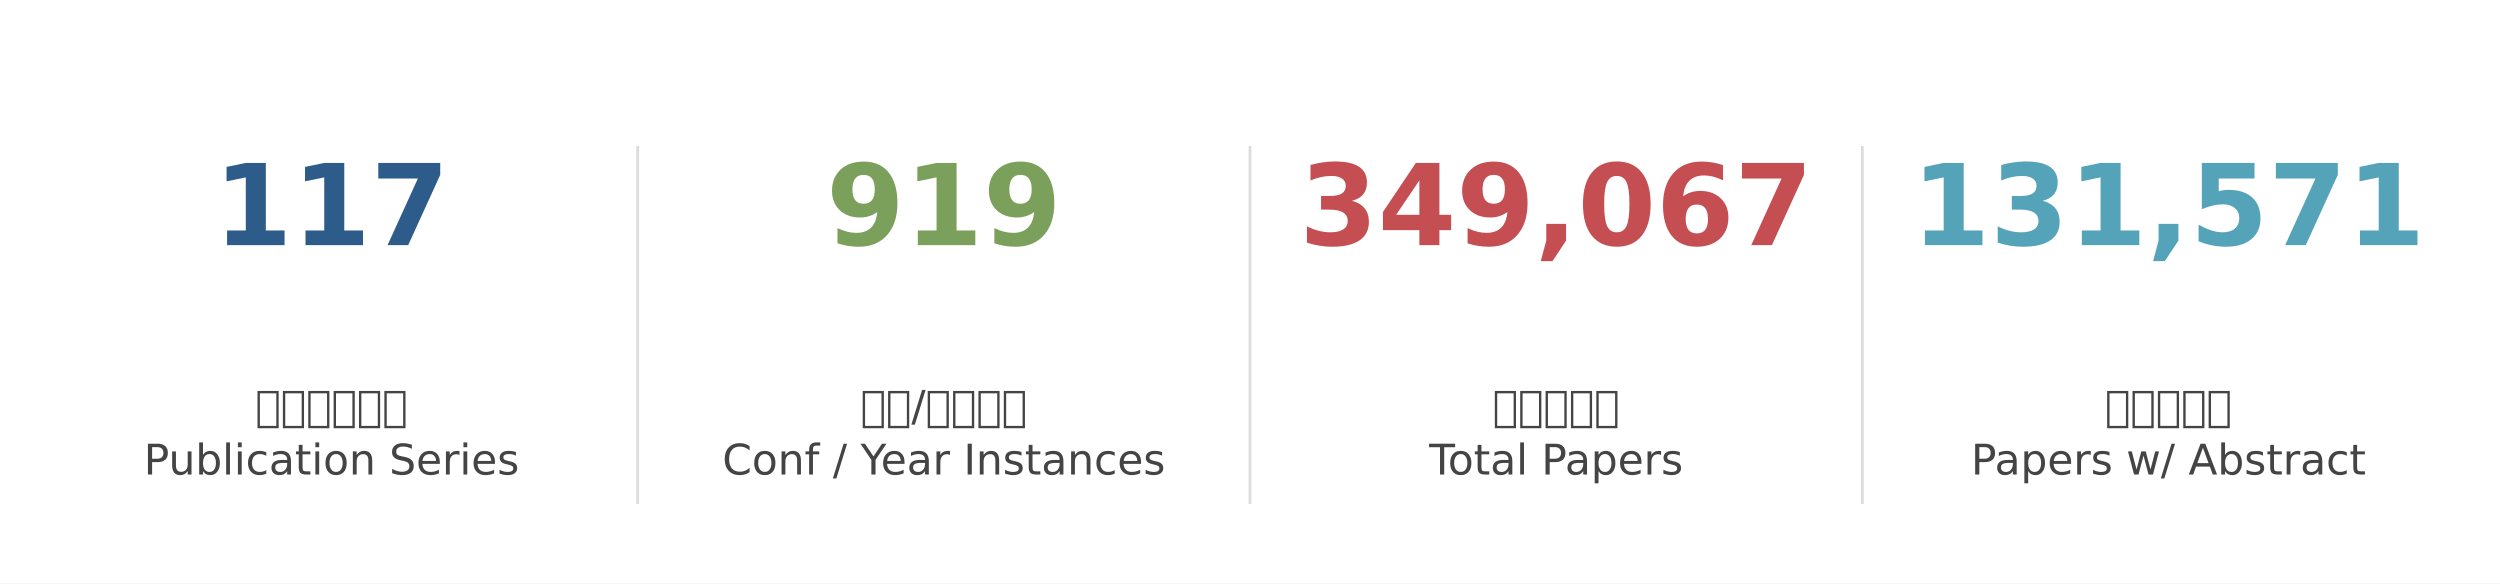
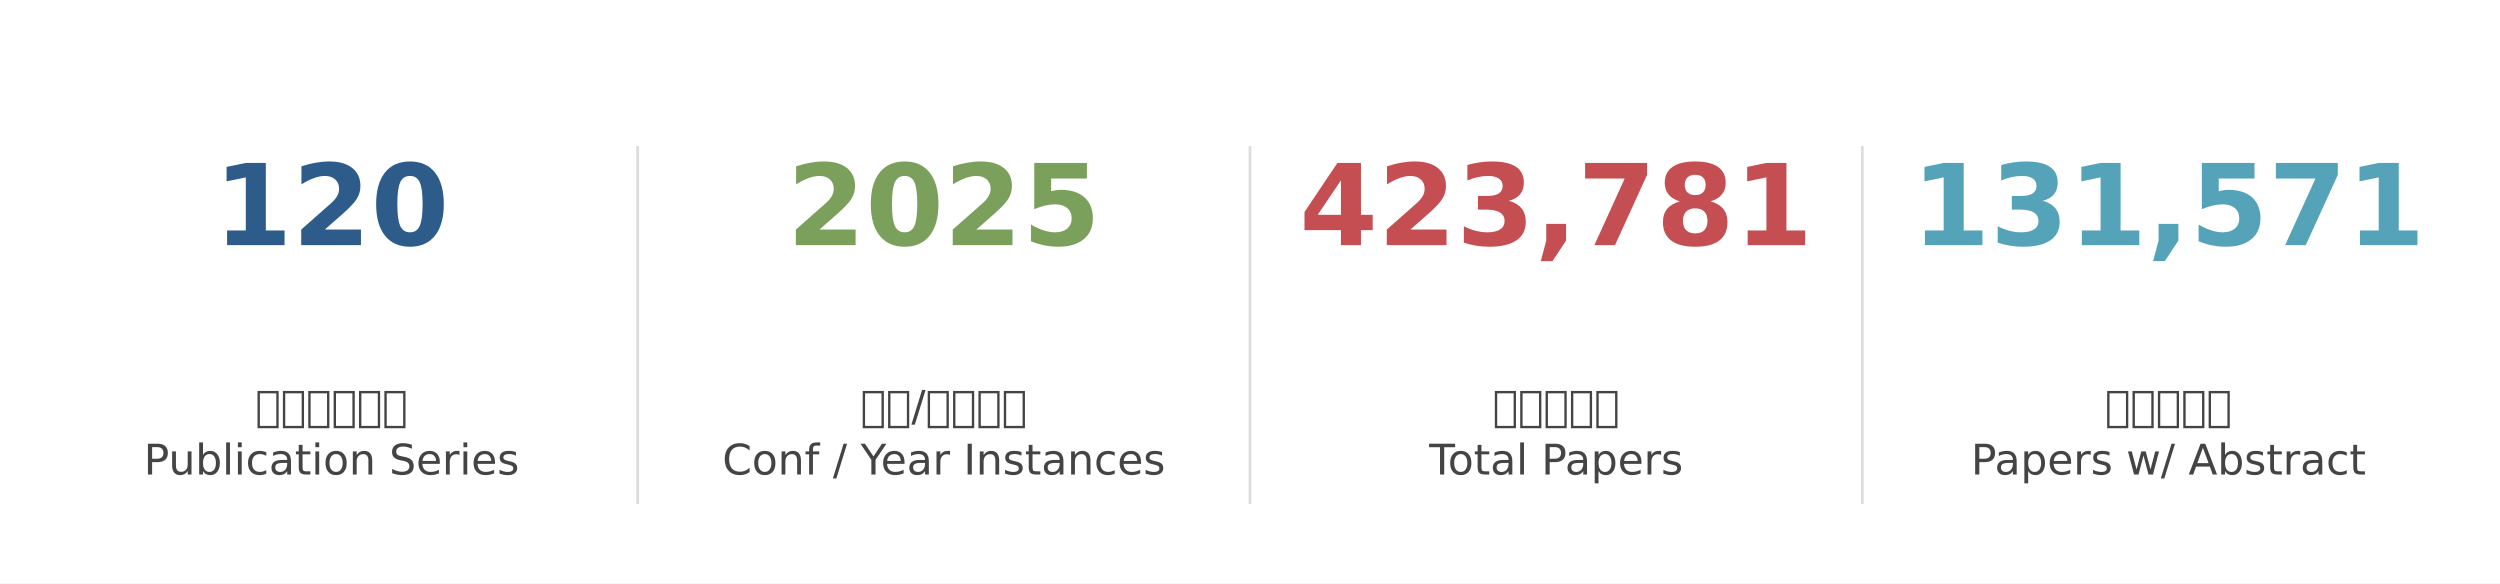
<svg xmlns="http://www.w3.org/2000/svg" xmlns:xlink="http://www.w3.org/1999/xlink" width="709.605pt" height="165.6pt" viewBox="0 0 709.605 165.6" version="1.1">
  <defs>
    <style type="text/css">*{stroke-linejoin: round; stroke-linecap: butt}</style>
  </defs>
  <g id="figure_1">
    <g id="patch_1">
      <path d="M 0 165.6  L 709.605 165.6  L 709.605 0  L 0 0  z " style="fill: #ffffff" />
    </g>
    <g id="axes_1">
      <g id="line2d_1">
-         <path d="M 181.001 142.65  L 181.001 41.85  " clip-path="url(#p9a19b94b0a)" style="fill: none; stroke: #dddddd; stroke-width: 0.8; stroke-linecap: square" />
+         <path d="M 181.001 142.65  L 181.001 41.85  " clip-path="url(#pefcc0eabd1)" style="fill: none; stroke: #dddddd; stroke-width: 0.8; stroke-linecap: square" />
      </g>
      <g id="line2d_2">
-         <path d="M 354.803 142.65  L 354.803 41.85  " clip-path="url(#p9a19b94b0a)" style="fill: none; stroke: #dddddd; stroke-width: 0.8; stroke-linecap: square" />
+         <path d="M 354.803 142.65  L 354.803 41.85  " clip-path="url(#pefcc0eabd1)" style="fill: none; stroke: #dddddd; stroke-width: 0.8; stroke-linecap: square" />
      </g>
      <g id="line2d_3">
-         <path d="M 528.604 142.65  L 528.604 41.85  " clip-path="url(#p9a19b94b0a)" style="fill: none; stroke: #dddddd; stroke-width: 0.8; stroke-linecap: square" />
+         <path d="M 528.604 142.65  L 528.604 41.85  " clip-path="url(#pefcc0eabd1)" style="fill: none; stroke: #dddddd; stroke-width: 0.8; stroke-linecap: square" />
      </g>
      <g id="text_1">
        <g style="fill: #2e5c8a" transform="translate(60.70312 69.58) scale(0.32 -0.32)">
          <defs>
            <path id="DejaVuSans-Bold-31" d="M 750 831  L 1813 831  L 1813 3847  L 722 3622  L 722 4441  L 1806 4666  L 2950 4666  L 2950 831  L 4013 831  L 4013 0  L 750 0  L 750 831  z " transform="scale(0.015625)" />
-             <path id="DejaVuSans-Bold-37" d="M 428 4666  L 3944 4666  L 3944 3988  L 2125 0  L 953 0  L 2675 3781  L 428 3781  L 428 4666  z " transform="scale(0.015625)" />
+             <path id="DejaVuSans-Bold-32" d="M 1844 884  L 3897 884  L 3897 0  L 506 0  L 506 884  L 2209 2388  Q 2438 2594 2547 2791  Q 2656 2988 2656 3200  Q 2656 3528 2436 3728  Q 2216 3928 1850 3928  Q 1569 3928 1234 3808  Q 900 3688 519 3450  L 519 4475  Q 925 4609 1322 4679  Q 1719 4750 2100 4750  Q 2938 4750 3402 4381  Q 3866 4013 3866 3353  Q 3866 2972 3669 2642  Q 3472 2313 2841 1759  L 1844 884  z " transform="scale(0.015625)" />
+             <path id="DejaVuSans-Bold-30" d="M 2944 2338  Q 2944 3213 2780 3570  Q 2616 3928 2228 3928  Q 1841 3928 1675 3570  Q 1509 3213 1509 2338  Q 1509 1453 1675 1090  Q 1841 728 2228 728  Q 2613 728 2778 1090  Q 2944 1453 2944 2338  z M 4147 2328  Q 4147 1169 3647 539  Q 3147 -91 2228 -91  Q 1306 -91 806 539  Q 306 1169 306 2328  Q 306 3491 806 4120  Q 1306 4750 2228 4750  Q 3147 4750 3647 4120  Q 4147 3491 4147 2328  z " transform="scale(0.015625)" />
          </defs>
          <use xlink:href="#DejaVuSans-Bold-31" />
-           <use xlink:href="#DejaVuSans-Bold-31" transform="translate(69.58008 0)" />
-           <use xlink:href="#DejaVuSans-Bold-37" transform="translate(139.1602 0)" />
+           <use xlink:href="#DejaVuSans-Bold-32" transform="translate(69.58008 0)" />
+           <use xlink:href="#DejaVuSans-Bold-30" transform="translate(139.1602 0)" />
        </g>
      </g>
      <g id="text_2">
        <g style="fill: #444444" transform="translate(72.495 119.4308) scale(0.12 -0.12)">
          <defs>
            <path id="DejaVuSans-6536" d="M 319 -1131  L 319 4513  L 3519 4513  L 3519 -1131  L 319 -1131  z M 678 -775  L 3163 -775  L 3163 4153  L 678 4153  L 678 -775  z " transform="scale(0.015625)" />
            <path id="DejaVuSans-5f55" d="M 319 -1131  L 319 4513  L 3519 4513  L 3519 -1131  L 319 -1131  z M 678 -775  L 3163 -775  L 3163 4153  L 678 4153  L 678 -775  z " transform="scale(0.015625)" />
            <path id="DejaVuSans-520a" d="M 319 -1131  L 319 4513  L 3519 4513  L 3519 -1131  L 319 -1131  z M 678 -775  L 3163 -775  L 3163 4153  L 678 4153  L 678 -775  z " transform="scale(0.015625)" />
            <path id="DejaVuSans-7269" d="M 319 -1131  L 319 4513  L 3519 4513  L 3519 -1131  L 319 -1131  z M 678 -775  L 3163 -775  L 3163 4153  L 678 4153  L 678 -775  z " transform="scale(0.015625)" />
            <path id="DejaVuSans-7cfb" d="M 319 -1131  L 319 4513  L 3519 4513  L 3519 -1131  L 319 -1131  z M 678 -775  L 3163 -775  L 3163 4153  L 678 4153  L 678 -775  z " transform="scale(0.015625)" />
            <path id="DejaVuSans-5217" d="M 319 -1131  L 319 4513  L 3519 4513  L 3519 -1131  L 319 -1131  z M 678 -775  L 3163 -775  L 3163 4153  L 678 4153  L 678 -775  z " transform="scale(0.015625)" />
          </defs>
          <use xlink:href="#DejaVuSans-6536" />
          <use xlink:href="#DejaVuSans-5f55" transform="translate(60.00977 0)" />
          <use xlink:href="#DejaVuSans-520a" transform="translate(120.0195 0)" />
          <use xlink:href="#DejaVuSans-7269" transform="translate(180.0293 0)" />
          <use xlink:href="#DejaVuSans-7cfb" transform="translate(240.0391 0)" />
          <use xlink:href="#DejaVuSans-5217" transform="translate(300.0488 0)" />
        </g>
        <g style="fill: #444444" transform="translate(40.815 134.6918) scale(0.12 -0.12)">
          <defs>
            <path id="DejaVuSans-50" d="M 1259 4147  L 1259 2394  L 2053 2394  Q 2494 2394 2734 2622  Q 2975 2850 2975 3272  Q 2975 3691 2734 3919  Q 2494 4147 2053 4147  L 1259 4147  z M 628 4666  L 2053 4666  Q 2838 4666 3239 4311  Q 3641 3956 3641 3272  Q 3641 2581 3239 2228  Q 2838 1875 2053 1875  L 1259 1875  L 1259 0  L 628 0  L 628 4666  z " transform="scale(0.015625)" />
            <path id="DejaVuSans-75" d="M 544 1381  L 544 3500  L 1119 3500  L 1119 1403  Q 1119 906 1312 657  Q 1506 409 1894 409  Q 2359 409 2629 706  Q 2900 1003 2900 1516  L 2900 3500  L 3475 3500  L 3475 0  L 2900 0  L 2900 538  Q 2691 219 2414 64  Q 2138 -91 1772 -91  Q 1169 -91 856 284  Q 544 659 544 1381  z M 1991 3584  L 1991 3584  z " transform="scale(0.015625)" />
            <path id="DejaVuSans-62" d="M 3116 1747  Q 3116 2381 2855 2742  Q 2594 3103 2138 3103  Q 1681 3103 1420 2742  Q 1159 2381 1159 1747  Q 1159 1113 1420 752  Q 1681 391 2138 391  Q 2594 391 2855 752  Q 3116 1113 3116 1747  z M 1159 2969  Q 1341 3281 1617 3432  Q 1894 3584 2278 3584  Q 2916 3584 3314 3078  Q 3713 2572 3713 1747  Q 3713 922 3314 415  Q 2916 -91 2278 -91  Q 1894 -91 1617 61  Q 1341 213 1159 525  L 1159 0  L 581 0  L 581 4863  L 1159 4863  L 1159 2969  z " transform="scale(0.015625)" />
            <path id="DejaVuSans-6c" d="M 603 4863  L 1178 4863  L 1178 0  L 603 0  L 603 4863  z " transform="scale(0.015625)" />
            <path id="DejaVuSans-69" d="M 603 3500  L 1178 3500  L 1178 0  L 603 0  L 603 3500  z M 603 4863  L 1178 4863  L 1178 4134  L 603 4134  L 603 4863  z " transform="scale(0.015625)" />
            <path id="DejaVuSans-63" d="M 3122 3366  L 3122 2828  Q 2878 2963 2633 3030  Q 2388 3097 2138 3097  Q 1578 3097 1268 2742  Q 959 2388 959 1747  Q 959 1106 1268 751  Q 1578 397 2138 397  Q 2388 397 2633 464  Q 2878 531 3122 666  L 3122 134  Q 2881 22 2623 -34  Q 2366 -91 2075 -91  Q 1284 -91 818 406  Q 353 903 353 1747  Q 353 2603 823 3093  Q 1294 3584 2113 3584  Q 2378 3584 2631 3529  Q 2884 3475 3122 3366  z " transform="scale(0.015625)" />
            <path id="DejaVuSans-61" d="M 2194 1759  Q 1497 1759 1228 1600  Q 959 1441 959 1056  Q 959 750 1161 570  Q 1363 391 1709 391  Q 2188 391 2477 730  Q 2766 1069 2766 1631  L 2766 1759  L 2194 1759  z M 3341 1997  L 3341 0  L 2766 0  L 2766 531  Q 2569 213 2275 61  Q 1981 -91 1556 -91  Q 1019 -91 701 211  Q 384 513 384 1019  Q 384 1609 779 1909  Q 1175 2209 1959 2209  L 2766 2209  L 2766 2266  Q 2766 2663 2505 2880  Q 2244 3097 1772 3097  Q 1472 3097 1187 3025  Q 903 2953 641 2809  L 641 3341  Q 956 3463 1253 3523  Q 1550 3584 1831 3584  Q 2591 3584 2966 3190  Q 3341 2797 3341 1997  z " transform="scale(0.015625)" />
            <path id="DejaVuSans-74" d="M 1172 4494  L 1172 3500  L 2356 3500  L 2356 3053  L 1172 3053  L 1172 1153  Q 1172 725 1289 603  Q 1406 481 1766 481  L 2356 481  L 2356 0  L 1766 0  Q 1100 0 847 248  Q 594 497 594 1153  L 594 3053  L 172 3053  L 172 3500  L 594 3500  L 594 4494  L 1172 4494  z " transform="scale(0.015625)" />
            <path id="DejaVuSans-6f" d="M 1959 3097  Q 1497 3097 1228 2736  Q 959 2375 959 1747  Q 959 1119 1226 758  Q 1494 397 1959 397  Q 2419 397 2687 759  Q 2956 1122 2956 1747  Q 2956 2369 2687 2733  Q 2419 3097 1959 3097  z M 1959 3584  Q 2709 3584 3137 3096  Q 3566 2609 3566 1747  Q 3566 888 3137 398  Q 2709 -91 1959 -91  Q 1206 -91 779 398  Q 353 888 353 1747  Q 353 2609 779 3096  Q 1206 3584 1959 3584  z " transform="scale(0.015625)" />
            <path id="DejaVuSans-6e" d="M 3513 2113  L 3513 0  L 2938 0  L 2938 2094  Q 2938 2591 2744 2837  Q 2550 3084 2163 3084  Q 1697 3084 1428 2787  Q 1159 2491 1159 1978  L 1159 0  L 581 0  L 581 3500  L 1159 3500  L 1159 2956  Q 1366 3272 1645 3428  Q 1925 3584 2291 3584  Q 2894 3584 3203 3211  Q 3513 2838 3513 2113  z " transform="scale(0.015625)" />
            <path id="DejaVuSans-20" transform="scale(0.015625)" />
            <path id="DejaVuSans-53" d="M 3425 4513  L 3425 3897  Q 3066 4069 2747 4153  Q 2428 4238 2131 4238  Q 1616 4238 1336 4038  Q 1056 3838 1056 3469  Q 1056 3159 1242 3001  Q 1428 2844 1947 2747  L 2328 2669  Q 3034 2534 3370 2195  Q 3706 1856 3706 1288  Q 3706 609 3251 259  Q 2797 -91 1919 -91  Q 1588 -91 1214 -16  Q 841 59 441 206  L 441 856  Q 825 641 1194 531  Q 1563 422 1919 422  Q 2459 422 2753 634  Q 3047 847 3047 1241  Q 3047 1584 2836 1778  Q 2625 1972 2144 2069  L 1759 2144  Q 1053 2284 737 2584  Q 422 2884 422 3419  Q 422 4038 858 4394  Q 1294 4750 2059 4750  Q 2388 4750 2728 4690  Q 3069 4631 3425 4513  z " transform="scale(0.015625)" />
            <path id="DejaVuSans-65" d="M 3597 1894  L 3597 1613  L 953 1613  Q 991 1019 1311 708  Q 1631 397 2203 397  Q 2534 397 2845 478  Q 3156 559 3463 722  L 3463 178  Q 3153 47 2828 -22  Q 2503 -91 2169 -91  Q 1331 -91 842 396  Q 353 884 353 1716  Q 353 2575 817 3079  Q 1281 3584 2069 3584  Q 2775 3584 3186 3129  Q 3597 2675 3597 1894  z M 3022 2063  Q 3016 2534 2758 2815  Q 2500 3097 2075 3097  Q 1594 3097 1305 2825  Q 1016 2553 972 2059  L 3022 2063  z " transform="scale(0.015625)" />
            <path id="DejaVuSans-72" d="M 2631 2963  Q 2534 3019 2420 3045  Q 2306 3072 2169 3072  Q 1681 3072 1420 2755  Q 1159 2438 1159 1844  L 1159 0  L 581 0  L 581 3500  L 1159 3500  L 1159 2956  Q 1341 3275 1631 3429  Q 1922 3584 2338 3584  Q 2397 3584 2469 3576  Q 2541 3569 2628 3553  L 2631 2963  z " transform="scale(0.015625)" />
            <path id="DejaVuSans-73" d="M 2834 3397  L 2834 2853  Q 2591 2978 2328 3040  Q 2066 3103 1784 3103  Q 1356 3103 1142 2972  Q 928 2841 928 2578  Q 928 2378 1081 2264  Q 1234 2150 1697 2047  L 1894 2003  Q 2506 1872 2764 1633  Q 3022 1394 3022 966  Q 3022 478 2636 193  Q 2250 -91 1575 -91  Q 1294 -91 989 -36  Q 684 19 347 128  L 347 722  Q 666 556 975 473  Q 1284 391 1588 391  Q 1994 391 2212 530  Q 2431 669 2431 922  Q 2431 1156 2273 1281  Q 2116 1406 1581 1522  L 1381 1569  Q 847 1681 609 1914  Q 372 2147 372 2553  Q 372 3047 722 3315  Q 1072 3584 1716 3584  Q 2034 3584 2315 3537  Q 2597 3491 2834 3397  z " transform="scale(0.015625)" />
          </defs>
          <use xlink:href="#DejaVuSans-50" />
          <use xlink:href="#DejaVuSans-75" transform="translate(58.55273 0)" />
          <use xlink:href="#DejaVuSans-62" transform="translate(121.9316 0)" />
          <use xlink:href="#DejaVuSans-6c" transform="translate(185.4082 0)" />
          <use xlink:href="#DejaVuSans-69" transform="translate(213.1914 0)" />
          <use xlink:href="#DejaVuSans-63" transform="translate(240.9746 0)" />
          <use xlink:href="#DejaVuSans-61" transform="translate(295.9551 0)" />
          <use xlink:href="#DejaVuSans-74" transform="translate(357.2344 0)" />
          <use xlink:href="#DejaVuSans-69" transform="translate(396.4434 0)" />
          <use xlink:href="#DejaVuSans-6f" transform="translate(424.2266 0)" />
          <use xlink:href="#DejaVuSans-6e" transform="translate(485.4082 0)" />
          <use xlink:href="#DejaVuSans-20" transform="translate(548.7871 0)" />
          <use xlink:href="#DejaVuSans-53" transform="translate(580.5742 0)" />
          <use xlink:href="#DejaVuSans-65" transform="translate(644.0508 0)" />
          <use xlink:href="#DejaVuSans-72" transform="translate(705.5742 0)" />
          <use xlink:href="#DejaVuSans-69" transform="translate(746.6875 0)" />
          <use xlink:href="#DejaVuSans-65" transform="translate(774.4707 0)" />
          <use xlink:href="#DejaVuSans-73" transform="translate(835.9941 0)" />
        </g>
      </g>
      <g id="text_3">
-         <g style="fill: #7ba05b" transform="translate(234.5044 69.58) scale(0.32 -0.32)">
-           <defs>
-             <path id="DejaVuSans-Bold-39" d="M 641 103  L 641 966  Q 928 831 1190 764  Q 1453 697 1709 697  Q 2247 697 2547 995  Q 2847 1294 2900 1881  Q 2688 1725 2447 1647  Q 2206 1569 1925 1569  Q 1209 1569 770 1986  Q 331 2403 331 3084  Q 331 3838 820 4291  Q 1309 4744 2131 4744  Q 3044 4744 3544 4128  Q 4044 3513 4044 2388  Q 4044 1231 3459 570  Q 2875 -91 1856 -91  Q 1528 -91 1228 -42  Q 928 6 641 103  z M 2125 2350  Q 2441 2350 2600 2554  Q 2759 2759 2759 3169  Q 2759 3575 2600 3781  Q 2441 3988 2125 3988  Q 1809 3988 1650 3781  Q 1491 3575 1491 3169  Q 1491 2759 1650 2554  Q 1809 2350 2125 2350  z " transform="scale(0.015625)" />
-           </defs>
-           <use xlink:href="#DejaVuSans-Bold-39" />
-           <use xlink:href="#DejaVuSans-Bold-31" transform="translate(69.58008 0)" />
-           <use xlink:href="#DejaVuSans-Bold-39" transform="translate(139.1602 0)" />
+         <g style="fill: #7ba05b" transform="translate(223.3719 69.58) scale(0.32 -0.32)">
+           <defs>
+             <path id="DejaVuSans-Bold-35" d="M 678 4666  L 3669 4666  L 3669 3781  L 1638 3781  L 1638 3059  Q 1775 3097 1914 3117  Q 2053 3138 2203 3138  Q 3056 3138 3531 2711  Q 4006 2284 4006 1522  Q 4006 766 3489 337  Q 2972 -91 2053 -91  Q 1656 -91 1267 -14  Q 878 63 494 219  L 494 1166  Q 875 947 1217 837  Q 1559 728 1863 728  Q 2300 728 2551 942  Q 2803 1156 2803 1522  Q 2803 1891 2551 2103  Q 2300 2316 1863 2316  Q 1603 2316 1309 2248  Q 1016 2181 678 2041  L 678 4666  z " transform="scale(0.015625)" />
+           </defs>
+           <use xlink:href="#DejaVuSans-Bold-32" />
+           <use xlink:href="#DejaVuSans-Bold-30" transform="translate(69.58008 0)" />
+           <use xlink:href="#DejaVuSans-Bold-32" transform="translate(139.1602 0)" />
+           <use xlink:href="#DejaVuSans-Bold-35" transform="translate(208.7402 0)" />
        </g>
      </g>
      <g id="text_4">
        <g style="fill: #444444" transform="translate(244.275 119.4308) scale(0.12 -0.12)">
          <defs>
            <path id="DejaVuSans-4f1a" d="M 319 -1131  L 319 4513  L 3519 4513  L 3519 -1131  L 319 -1131  z M 678 -775  L 3163 -775  L 3163 4153  L 678 4153  L 678 -775  z " transform="scale(0.015625)" />
            <path id="DejaVuSans-8bae" d="M 319 -1131  L 319 4513  L 3519 4513  L 3519 -1131  L 319 -1131  z M 678 -775  L 3163 -775  L 3163 4153  L 678 4153  L 678 -775  z " transform="scale(0.015625)" />
            <path id="DejaVuSans-2f" d="M 1625 4666  L 2156 4666  L 531 -594  L 0 -594  L 1625 4666  z " transform="scale(0.015625)" />
            <path id="DejaVuSans-5e74" d="M 319 -1131  L 319 4513  L 3519 4513  L 3519 -1131  L 319 -1131  z M 678 -775  L 3163 -775  L 3163 4153  L 678 4153  L 678 -775  z " transform="scale(0.015625)" />
            <path id="DejaVuSans-4efd" d="M 319 -1131  L 319 4513  L 3519 4513  L 3519 -1131  L 319 -1131  z M 678 -775  L 3163 -775  L 3163 4153  L 678 4153  L 678 -775  z " transform="scale(0.015625)" />
            <path id="DejaVuSans-5b9e" d="M 319 -1131  L 319 4513  L 3519 4513  L 3519 -1131  L 319 -1131  z M 678 -775  L 3163 -775  L 3163 4153  L 678 4153  L 678 -775  z " transform="scale(0.015625)" />
            <path id="DejaVuSans-4f8b" d="M 319 -1131  L 319 4513  L 3519 4513  L 3519 -1131  L 319 -1131  z M 678 -775  L 3163 -775  L 3163 4153  L 678 4153  L 678 -775  z " transform="scale(0.015625)" />
          </defs>
          <use xlink:href="#DejaVuSans-4f1a" />
          <use xlink:href="#DejaVuSans-8bae" transform="translate(60.00977 0)" />
          <use xlink:href="#DejaVuSans-2f" transform="translate(120.0195 0)" />
          <use xlink:href="#DejaVuSans-5e74" transform="translate(153.7109 0)" />
          <use xlink:href="#DejaVuSans-4efd" transform="translate(213.7207 0)" />
          <use xlink:href="#DejaVuSans-5b9e" transform="translate(273.7305 0)" />
          <use xlink:href="#DejaVuSans-4f8b" transform="translate(333.7402 0)" />
        </g>
        <g style="fill: #444444" transform="translate(205.0331 134.6918) scale(0.12 -0.12)">
          <defs>
            <path id="DejaVuSans-43" d="M 4122 4306  L 4122 3641  Q 3803 3938 3442 4084  Q 3081 4231 2675 4231  Q 1875 4231 1450 3742  Q 1025 3253 1025 2328  Q 1025 1406 1450 917  Q 1875 428 2675 428  Q 3081 428 3442 575  Q 3803 722 4122 1019  L 4122 359  Q 3791 134 3420 21  Q 3050 -91 2638 -91  Q 1578 -91 968 557  Q 359 1206 359 2328  Q 359 3453 968 4101  Q 1578 4750 2638 4750  Q 3056 4750 3426 4639  Q 3797 4528 4122 4306  z " transform="scale(0.015625)" />
            <path id="DejaVuSans-66" d="M 2375 4863  L 2375 4384  L 1825 4384  Q 1516 4384 1395 4259  Q 1275 4134 1275 3809  L 1275 3500  L 2222 3500  L 2222 3053  L 1275 3053  L 1275 0  L 697 0  L 697 3053  L 147 3053  L 147 3500  L 697 3500  L 697 3744  Q 697 4328 969 4595  Q 1241 4863 1831 4863  L 2375 4863  z " transform="scale(0.015625)" />
            <path id="DejaVuSans-59" d="M -13 4666  L 666 4666  L 1959 2747  L 3244 4666  L 3922 4666  L 2272 2222  L 2272 0  L 1638 0  L 1638 2222  L -13 4666  z " transform="scale(0.015625)" />
            <path id="DejaVuSans-49" d="M 628 4666  L 1259 4666  L 1259 0  L 628 0  L 628 4666  z " transform="scale(0.015625)" />
          </defs>
          <use xlink:href="#DejaVuSans-43" />
          <use xlink:href="#DejaVuSans-6f" transform="translate(69.82422 0)" />
          <use xlink:href="#DejaVuSans-6e" transform="translate(131.0059 0)" />
          <use xlink:href="#DejaVuSans-66" transform="translate(194.3848 0)" />
          <use xlink:href="#DejaVuSans-20" transform="translate(229.5898 0)" />
          <use xlink:href="#DejaVuSans-2f" transform="translate(261.377 0)" />
          <use xlink:href="#DejaVuSans-20" transform="translate(295.0684 0)" />
          <use xlink:href="#DejaVuSans-59" transform="translate(326.8555 0)" />
          <use xlink:href="#DejaVuSans-65" transform="translate(374.6895 0)" />
          <use xlink:href="#DejaVuSans-61" transform="translate(436.2129 0)" />
          <use xlink:href="#DejaVuSans-72" transform="translate(497.4922 0)" />
          <use xlink:href="#DejaVuSans-20" transform="translate(538.6055 0)" />
          <use xlink:href="#DejaVuSans-49" transform="translate(570.3926 0)" />
          <use xlink:href="#DejaVuSans-6e" transform="translate(599.8848 0)" />
          <use xlink:href="#DejaVuSans-73" transform="translate(663.2637 0)" />
          <use xlink:href="#DejaVuSans-74" transform="translate(715.3633 0)" />
          <use xlink:href="#DejaVuSans-61" transform="translate(754.5723 0)" />
          <use xlink:href="#DejaVuSans-6e" transform="translate(815.8516 0)" />
          <use xlink:href="#DejaVuSans-63" transform="translate(879.2305 0)" />
          <use xlink:href="#DejaVuSans-65" transform="translate(934.2109 0)" />
          <use xlink:href="#DejaVuSans-73" transform="translate(995.7344 0)" />
        </g>
      </g>
      <g id="text_5">
        <g style="fill: #c44e52" transform="translate(368.8306 69.58) scale(0.32 -0.32)">
          <defs>
+             <path id="DejaVuSans-Bold-34" d="M 2356 3675  L 1038 1722  L 2356 1722  L 2356 3675  z M 2156 4666  L 3494 4666  L 3494 1722  L 4159 1722  L 4159 850  L 3494 850  L 3494 0  L 2356 0  L 2356 850  L 288 850  L 288 1881  L 2156 4666  z " transform="scale(0.015625)" />
            <path id="DejaVuSans-Bold-33" d="M 2981 2516  Q 3453 2394 3698 2092  Q 3944 1791 3944 1325  Q 3944 631 3412 270  Q 2881 -91 1863 -91  Q 1503 -91 1142 -33  Q 781 25 428 141  L 428 1069  Q 766 900 1098 814  Q 1431 728 1753 728  Q 2231 728 2486 893  Q 2741 1059 2741 1369  Q 2741 1688 2480 1852  Q 2219 2016 1709 2016  L 1228 2016  L 1228 2791  L 1734 2791  Q 2188 2791 2409 2933  Q 2631 3075 2631 3366  Q 2631 3634 2415 3781  Q 2200 3928 1806 3928  Q 1516 3928 1219 3862  Q 922 3797 628 3669  L 628 4550  Q 984 4650 1334 4700  Q 1684 4750 2022 4750  Q 2931 4750 3382 4451  Q 3834 4153 3834 3553  Q 3834 3144 3618 2883  Q 3403 2622 2981 2516  z " transform="scale(0.015625)" />
-             <path id="DejaVuSans-Bold-34" d="M 2356 3675  L 1038 1722  L 2356 1722  L 2356 3675  z M 2156 4666  L 3494 4666  L 3494 1722  L 4159 1722  L 4159 850  L 3494 850  L 3494 0  L 2356 0  L 2356 850  L 288 850  L 288 1881  L 2156 4666  z " transform="scale(0.015625)" />
            <path id="DejaVuSans-Bold-2c" d="M 653 1209  L 1778 1209  L 1778 256  L 1006 -909  L 341 -909  L 653 256  L 653 1209  z " transform="scale(0.015625)" />
-             <path id="DejaVuSans-Bold-30" d="M 2944 2338  Q 2944 3213 2780 3570  Q 2616 3928 2228 3928  Q 1841 3928 1675 3570  Q 1509 3213 1509 2338  Q 1509 1453 1675 1090  Q 1841 728 2228 728  Q 2613 728 2778 1090  Q 2944 1453 2944 2338  z M 4147 2328  Q 4147 1169 3647 539  Q 3147 -91 2228 -91  Q 1306 -91 806 539  Q 306 1169 306 2328  Q 306 3491 806 4120  Q 1306 4750 2228 4750  Q 3147 4750 3647 4120  Q 4147 3491 4147 2328  z " transform="scale(0.015625)" />
-             <path id="DejaVuSans-Bold-36" d="M 2316 2303  Q 2000 2303 1842 2098  Q 1684 1894 1684 1484  Q 1684 1075 1842 870  Q 2000 666 2316 666  Q 2634 666 2792 870  Q 2950 1075 2950 1484  Q 2950 1894 2792 2098  Q 2634 2303 2316 2303  z M 3803 4544  L 3803 3681  Q 3506 3822 3243 3889  Q 2981 3956 2731 3956  Q 2194 3956 1894 3657  Q 1594 3359 1544 2772  Q 1750 2925 1990 3001  Q 2231 3078 2516 3078  Q 3231 3078 3670 2659  Q 4109 2241 4109 1563  Q 4109 813 3618 361  Q 3128 -91 2303 -91  Q 1394 -91 895 523  Q 397 1138 397 2266  Q 397 3422 980 4083  Q 1563 4744 2578 4744  Q 2900 4744 3203 4694  Q 3506 4644 3803 4544  z " transform="scale(0.015625)" />
-           </defs>
-           <use xlink:href="#DejaVuSans-Bold-33" />
-           <use xlink:href="#DejaVuSans-Bold-34" transform="translate(69.58008 0)" />
-           <use xlink:href="#DejaVuSans-Bold-39" transform="translate(139.1602 0)" />
+             <path id="DejaVuSans-Bold-37" d="M 428 4666  L 3944 4666  L 3944 3988  L 2125 0  L 953 0  L 2675 3781  L 428 3781  L 428 4666  z " transform="scale(0.015625)" />
+             <path id="DejaVuSans-Bold-38" d="M 2228 2088  Q 1891 2088 1709 1903  Q 1528 1719 1528 1375  Q 1528 1031 1709 848  Q 1891 666 2228 666  Q 2563 666 2741 848  Q 2919 1031 2919 1375  Q 2919 1722 2741 1905  Q 2563 2088 2228 2088  z M 1350 2484  Q 925 2613 709 2878  Q 494 3144 494 3541  Q 494 4131 934 4440  Q 1375 4750 2228 4750  Q 3075 4750 3515 4442  Q 3956 4134 3956 3541  Q 3956 3144 3739 2878  Q 3522 2613 3097 2484  Q 3572 2353 3814 2058  Q 4056 1763 4056 1313  Q 4056 619 3595 264  Q 3134 -91 2228 -91  Q 1319 -91 855 264  Q 391 619 391 1313  Q 391 1763 633 2058  Q 875 2353 1350 2484  z M 1631 3419  Q 1631 3141 1786 2991  Q 1941 2841 2228 2841  Q 2509 2841 2662 2991  Q 2816 3141 2816 3419  Q 2816 3697 2662 3845  Q 2509 3994 2228 3994  Q 1941 3994 1786 3844  Q 1631 3694 1631 3419  z " transform="scale(0.015625)" />
+           </defs>
+           <use xlink:href="#DejaVuSans-Bold-34" />
+           <use xlink:href="#DejaVuSans-Bold-32" transform="translate(69.58008 0)" />
+           <use xlink:href="#DejaVuSans-Bold-33" transform="translate(139.1602 0)" />
          <use xlink:href="#DejaVuSans-Bold-2c" transform="translate(208.7402 0)" />
-           <use xlink:href="#DejaVuSans-Bold-30" transform="translate(246.7285 0)" />
-           <use xlink:href="#DejaVuSans-Bold-36" transform="translate(316.3086 0)" />
-           <use xlink:href="#DejaVuSans-Bold-37" transform="translate(385.8887 0)" />
+           <use xlink:href="#DejaVuSans-Bold-37" transform="translate(246.7285 0)" />
+           <use xlink:href="#DejaVuSans-Bold-38" transform="translate(316.3086 0)" />
+           <use xlink:href="#DejaVuSans-Bold-31" transform="translate(385.8887 0)" />
        </g>
      </g>
      <g id="text_6">
        <g style="fill: #444444" transform="translate(423.6984 119.4308) scale(0.12 -0.12)">
          <defs>
            <path id="DejaVuSans-603b" d="M 319 -1131  L 319 4513  L 3519 4513  L 3519 -1131  L 319 -1131  z M 678 -775  L 3163 -775  L 3163 4153  L 678 4153  L 678 -775  z " transform="scale(0.015625)" />
            <path id="DejaVuSans-8bba" d="M 319 -1131  L 319 4513  L 3519 4513  L 3519 -1131  L 319 -1131  z M 678 -775  L 3163 -775  L 3163 4153  L 678 4153  L 678 -775  z " transform="scale(0.015625)" />
            <path id="DejaVuSans-6587" d="M 319 -1131  L 319 4513  L 3519 4513  L 3519 -1131  L 319 -1131  z M 678 -775  L 3163 -775  L 3163 4153  L 678 4153  L 678 -775  z " transform="scale(0.015625)" />
            <path id="DejaVuSans-6570" d="M 319 -1131  L 319 4513  L 3519 4513  L 3519 -1131  L 319 -1131  z M 678 -775  L 3163 -775  L 3163 4153  L 678 4153  L 678 -775  z " transform="scale(0.015625)" />
            <path id="DejaVuSans-91cf" d="M 319 -1131  L 319 4513  L 3519 4513  L 3519 -1131  L 319 -1131  z M 678 -775  L 3163 -775  L 3163 4153  L 678 4153  L 678 -775  z " transform="scale(0.015625)" />
          </defs>
          <use xlink:href="#DejaVuSans-603b" />
          <use xlink:href="#DejaVuSans-8bba" transform="translate(60.00977 0)" />
          <use xlink:href="#DejaVuSans-6587" transform="translate(120.0195 0)" />
          <use xlink:href="#DejaVuSans-6570" transform="translate(180.0293 0)" />
          <use xlink:href="#DejaVuSans-91cf" transform="translate(240.0391 0)" />
        </g>
        <g style="fill: #444444" transform="translate(405.6666 134.6918) scale(0.12 -0.12)">
          <defs>
            <path id="DejaVuSans-54" d="M -19 4666  L 3928 4666  L 3928 4134  L 2272 4134  L 2272 0  L 1638 0  L 1638 4134  L -19 4134  L -19 4666  z " transform="scale(0.015625)" />
            <path id="DejaVuSans-70" d="M 1159 525  L 1159 -1331  L 581 -1331  L 581 3500  L 1159 3500  L 1159 2969  Q 1341 3281 1617 3432  Q 1894 3584 2278 3584  Q 2916 3584 3314 3078  Q 3713 2572 3713 1747  Q 3713 922 3314 415  Q 2916 -91 2278 -91  Q 1894 -91 1617 61  Q 1341 213 1159 525  z M 3116 1747  Q 3116 2381 2855 2742  Q 2594 3103 2138 3103  Q 1681 3103 1420 2742  Q 1159 2381 1159 1747  Q 1159 1113 1420 752  Q 1681 391 2138 391  Q 2594 391 2855 752  Q 3116 1113 3116 1747  z " transform="scale(0.015625)" />
          </defs>
          <use xlink:href="#DejaVuSans-54" />
          <use xlink:href="#DejaVuSans-6f" transform="translate(44.08398 0)" />
          <use xlink:href="#DejaVuSans-74" transform="translate(105.2656 0)" />
          <use xlink:href="#DejaVuSans-61" transform="translate(144.4746 0)" />
          <use xlink:href="#DejaVuSans-6c" transform="translate(205.7539 0)" />
          <use xlink:href="#DejaVuSans-20" transform="translate(233.5371 0)" />
          <use xlink:href="#DejaVuSans-50" transform="translate(265.3242 0)" />
          <use xlink:href="#DejaVuSans-61" transform="translate(321.127 0)" />
          <use xlink:href="#DejaVuSans-70" transform="translate(382.4062 0)" />
          <use xlink:href="#DejaVuSans-65" transform="translate(445.8828 0)" />
          <use xlink:href="#DejaVuSans-72" transform="translate(507.4062 0)" />
          <use xlink:href="#DejaVuSans-73" transform="translate(548.5195 0)" />
        </g>
      </g>
      <g id="text_7">
        <g style="fill: #55a3b9" transform="translate(542.6319 69.58) scale(0.32 -0.32)">
-           <defs>
-             <path id="DejaVuSans-Bold-35" d="M 678 4666  L 3669 4666  L 3669 3781  L 1638 3781  L 1638 3059  Q 1775 3097 1914 3117  Q 2053 3138 2203 3138  Q 3056 3138 3531 2711  Q 4006 2284 4006 1522  Q 4006 766 3489 337  Q 2972 -91 2053 -91  Q 1656 -91 1267 -14  Q 878 63 494 219  L 494 1166  Q 875 947 1217 837  Q 1559 728 1863 728  Q 2300 728 2551 942  Q 2803 1156 2803 1522  Q 2803 1891 2551 2103  Q 2300 2316 1863 2316  Q 1603 2316 1309 2248  Q 1016 2181 678 2041  L 678 4666  z " transform="scale(0.015625)" />
-           </defs>
          <use xlink:href="#DejaVuSans-Bold-31" />
          <use xlink:href="#DejaVuSans-Bold-33" transform="translate(69.58008 0)" />
          <use xlink:href="#DejaVuSans-Bold-31" transform="translate(139.1602 0)" />
          <use xlink:href="#DejaVuSans-Bold-2c" transform="translate(208.7402 0)" />
          <use xlink:href="#DejaVuSans-Bold-35" transform="translate(246.7285 0)" />
          <use xlink:href="#DejaVuSans-Bold-37" transform="translate(316.3086 0)" />
          <use xlink:href="#DejaVuSans-Bold-31" transform="translate(385.8887 0)" />
        </g>
      </g>
      <g id="text_8">
        <g style="fill: #444444" transform="translate(597.4997 119.4308) scale(0.12 -0.12)">
          <defs>
            <path id="DejaVuSans-542b" d="M 319 -1131  L 319 4513  L 3519 4513  L 3519 -1131  L 319 -1131  z M 678 -775  L 3163 -775  L 3163 4153  L 678 4153  L 678 -775  z " transform="scale(0.015625)" />
            <path id="DejaVuSans-6458" d="M 319 -1131  L 319 4513  L 3519 4513  L 3519 -1131  L 319 -1131  z M 678 -775  L 3163 -775  L 3163 4153  L 678 4153  L 678 -775  z " transform="scale(0.015625)" />
            <path id="DejaVuSans-8981" d="M 319 -1131  L 319 4513  L 3519 4513  L 3519 -1131  L 319 -1131  z M 678 -775  L 3163 -775  L 3163 4153  L 678 4153  L 678 -775  z " transform="scale(0.015625)" />
          </defs>
          <use xlink:href="#DejaVuSans-542b" />
          <use xlink:href="#DejaVuSans-6458" transform="translate(60.00977 0)" />
          <use xlink:href="#DejaVuSans-8981" transform="translate(120.0195 0)" />
          <use xlink:href="#DejaVuSans-8bba" transform="translate(180.0293 0)" />
          <use xlink:href="#DejaVuSans-6587" transform="translate(240.0391 0)" />
        </g>
        <g style="fill: #444444" transform="translate(559.4588 134.6918) scale(0.12 -0.12)">
          <defs>
            <path id="DejaVuSans-77" d="M 269 3500  L 844 3500  L 1563 769  L 2278 3500  L 2956 3500  L 3675 769  L 4391 3500  L 4966 3500  L 4050 0  L 3372 0  L 2619 2869  L 1863 0  L 1184 0  L 269 3500  z " transform="scale(0.015625)" />
            <path id="DejaVuSans-41" d="M 2188 4044  L 1331 1722  L 3047 1722  L 2188 4044  z M 1831 4666  L 2547 4666  L 4325 0  L 3669 0  L 3244 1197  L 1141 1197  L 716 0  L 50 0  L 1831 4666  z " transform="scale(0.015625)" />
          </defs>
          <use xlink:href="#DejaVuSans-50" />
          <use xlink:href="#DejaVuSans-61" transform="translate(55.80273 0)" />
          <use xlink:href="#DejaVuSans-70" transform="translate(117.082 0)" />
          <use xlink:href="#DejaVuSans-65" transform="translate(180.5586 0)" />
          <use xlink:href="#DejaVuSans-72" transform="translate(242.082 0)" />
          <use xlink:href="#DejaVuSans-73" transform="translate(283.1953 0)" />
          <use xlink:href="#DejaVuSans-20" transform="translate(335.2949 0)" />
          <use xlink:href="#DejaVuSans-77" transform="translate(367.082 0)" />
          <use xlink:href="#DejaVuSans-2f" transform="translate(448.8691 0)" />
          <use xlink:href="#DejaVuSans-20" transform="translate(482.5605 0)" />
          <use xlink:href="#DejaVuSans-41" transform="translate(514.3477 0)" />
          <use xlink:href="#DejaVuSans-62" transform="translate(582.7559 0)" />
          <use xlink:href="#DejaVuSans-73" transform="translate(646.2324 0)" />
          <use xlink:href="#DejaVuSans-74" transform="translate(698.332 0)" />
          <use xlink:href="#DejaVuSans-72" transform="translate(737.541 0)" />
          <use xlink:href="#DejaVuSans-61" transform="translate(778.6543 0)" />
          <use xlink:href="#DejaVuSans-63" transform="translate(839.9336 0)" />
          <use xlink:href="#DejaVuSans-74" transform="translate(894.9141 0)" />
        </g>
      </g>
    </g>
  </g>
  <defs>
-     <clipPath id="p9a19b94b0a">
+     <clipPath id="pefcc0eabd1">
      <rect x="7.2" y="7.2" width="695.205" height="151.2" />
    </clipPath>
  </defs>
</svg>
